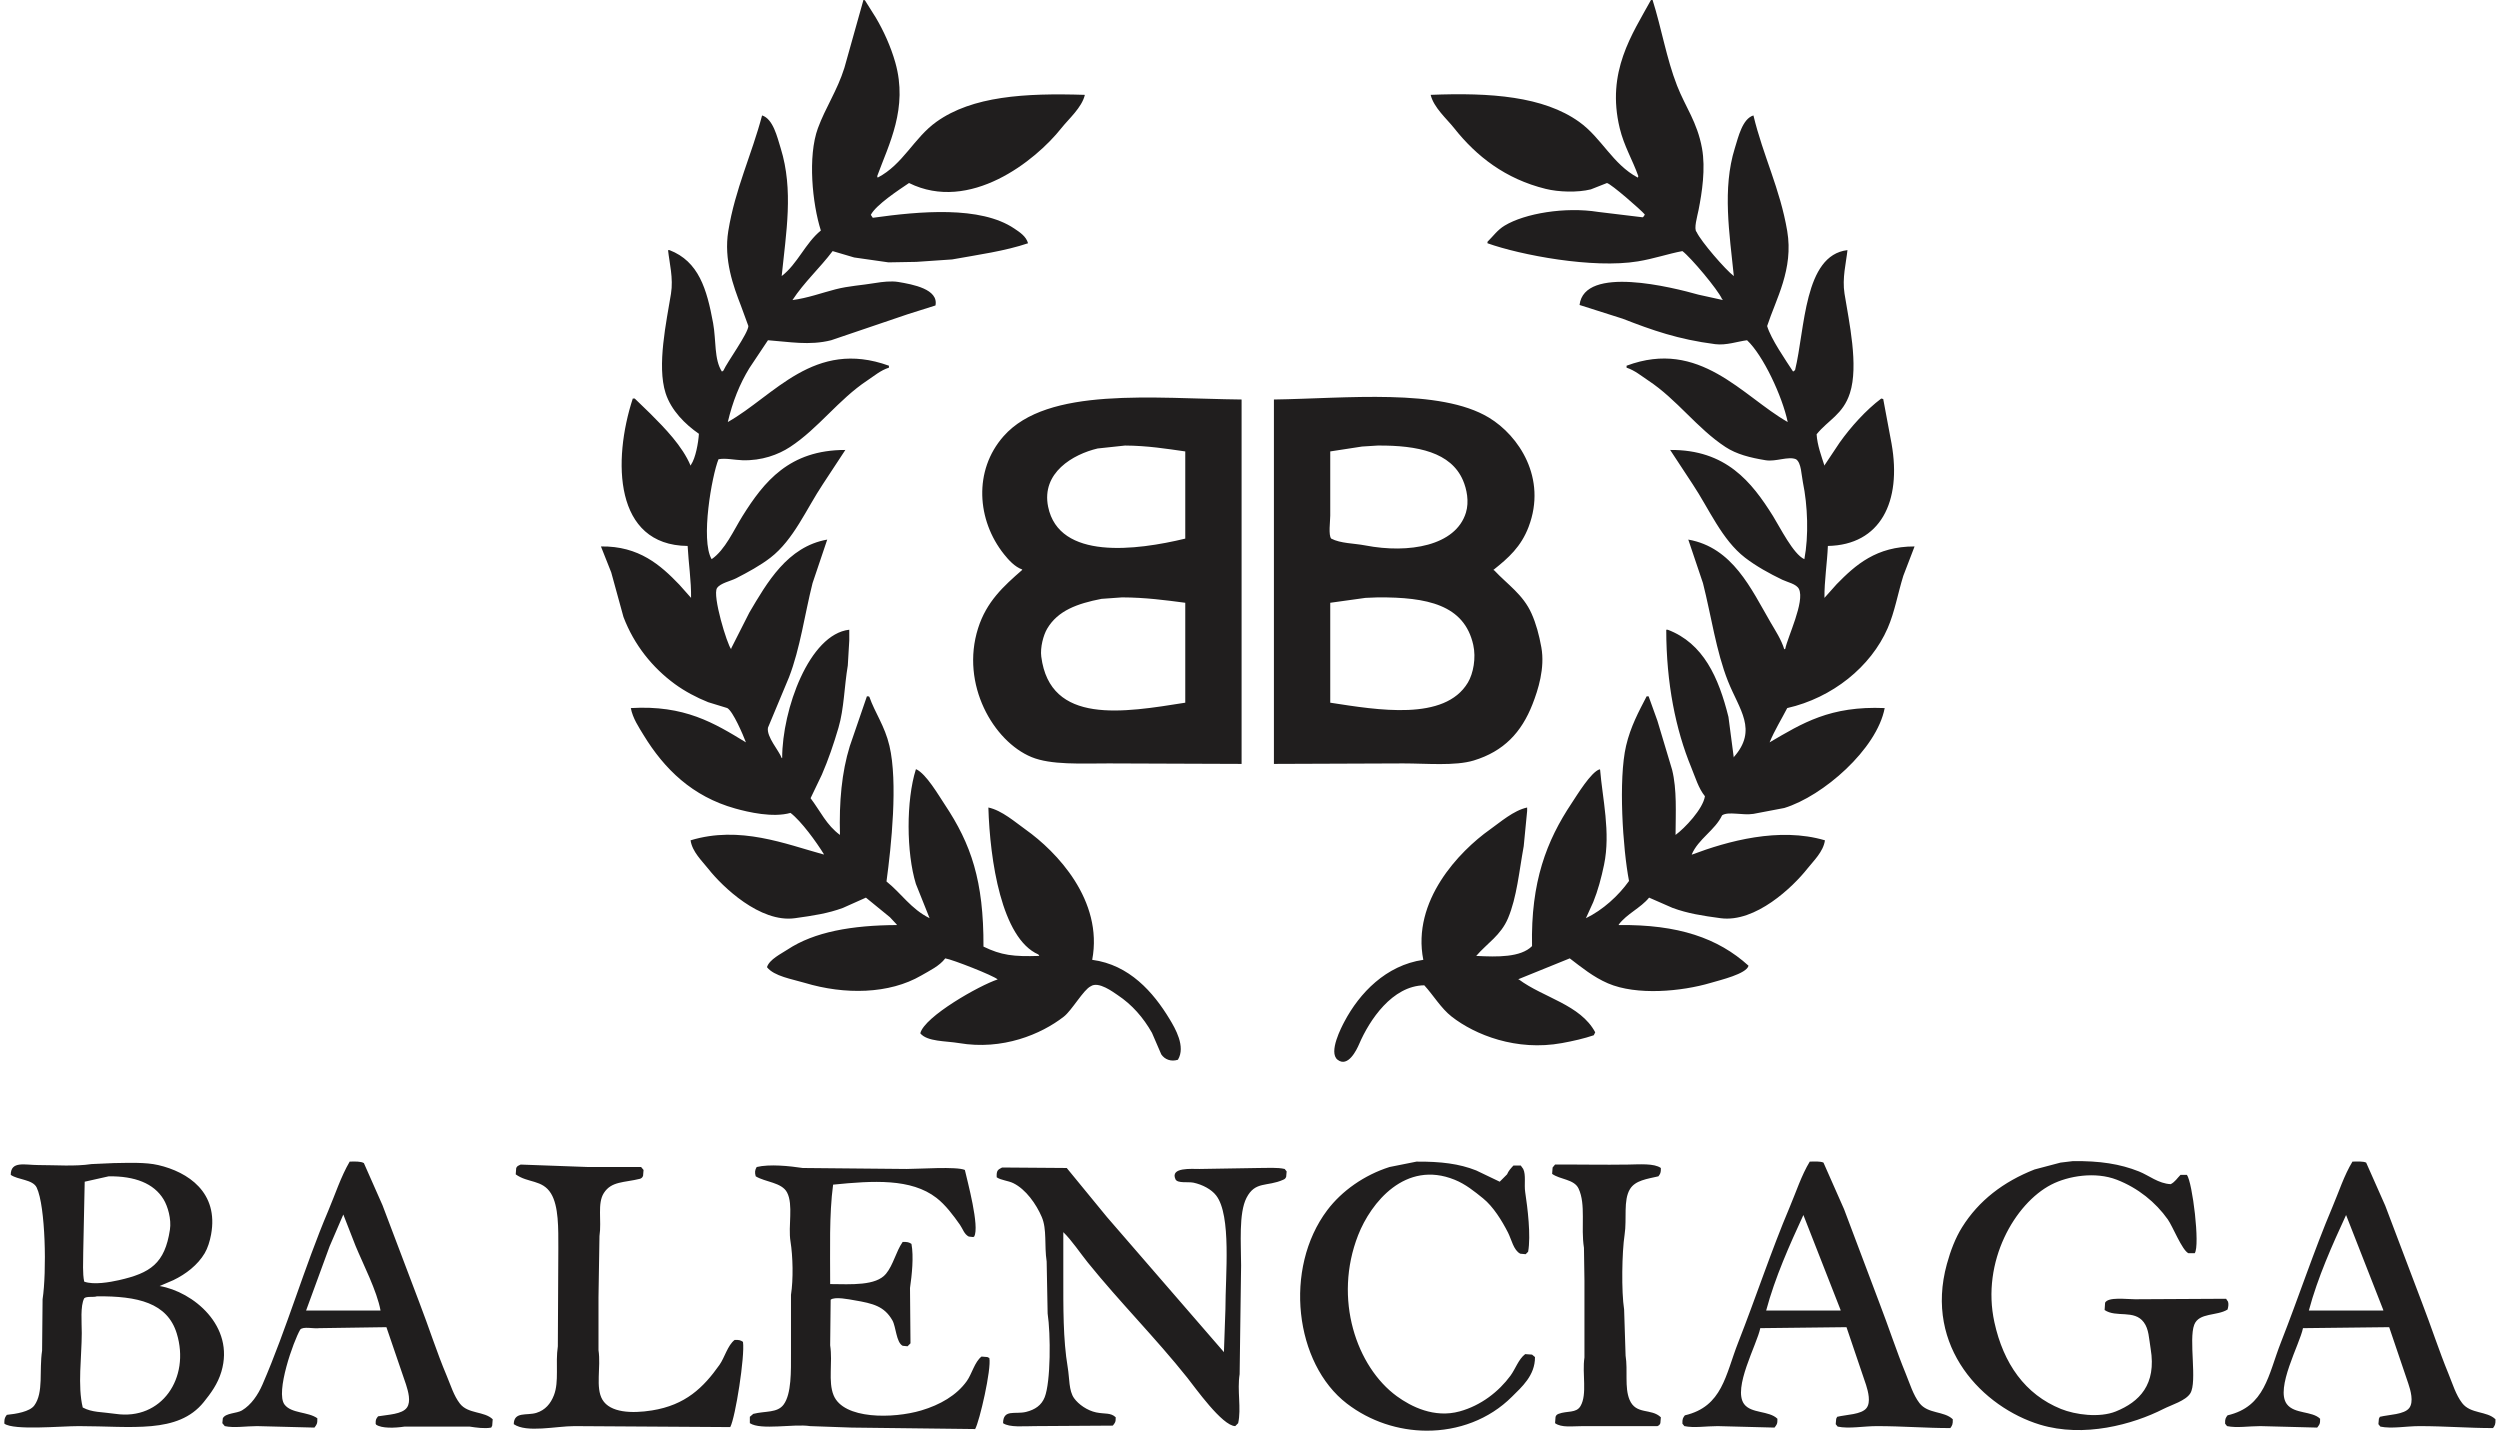
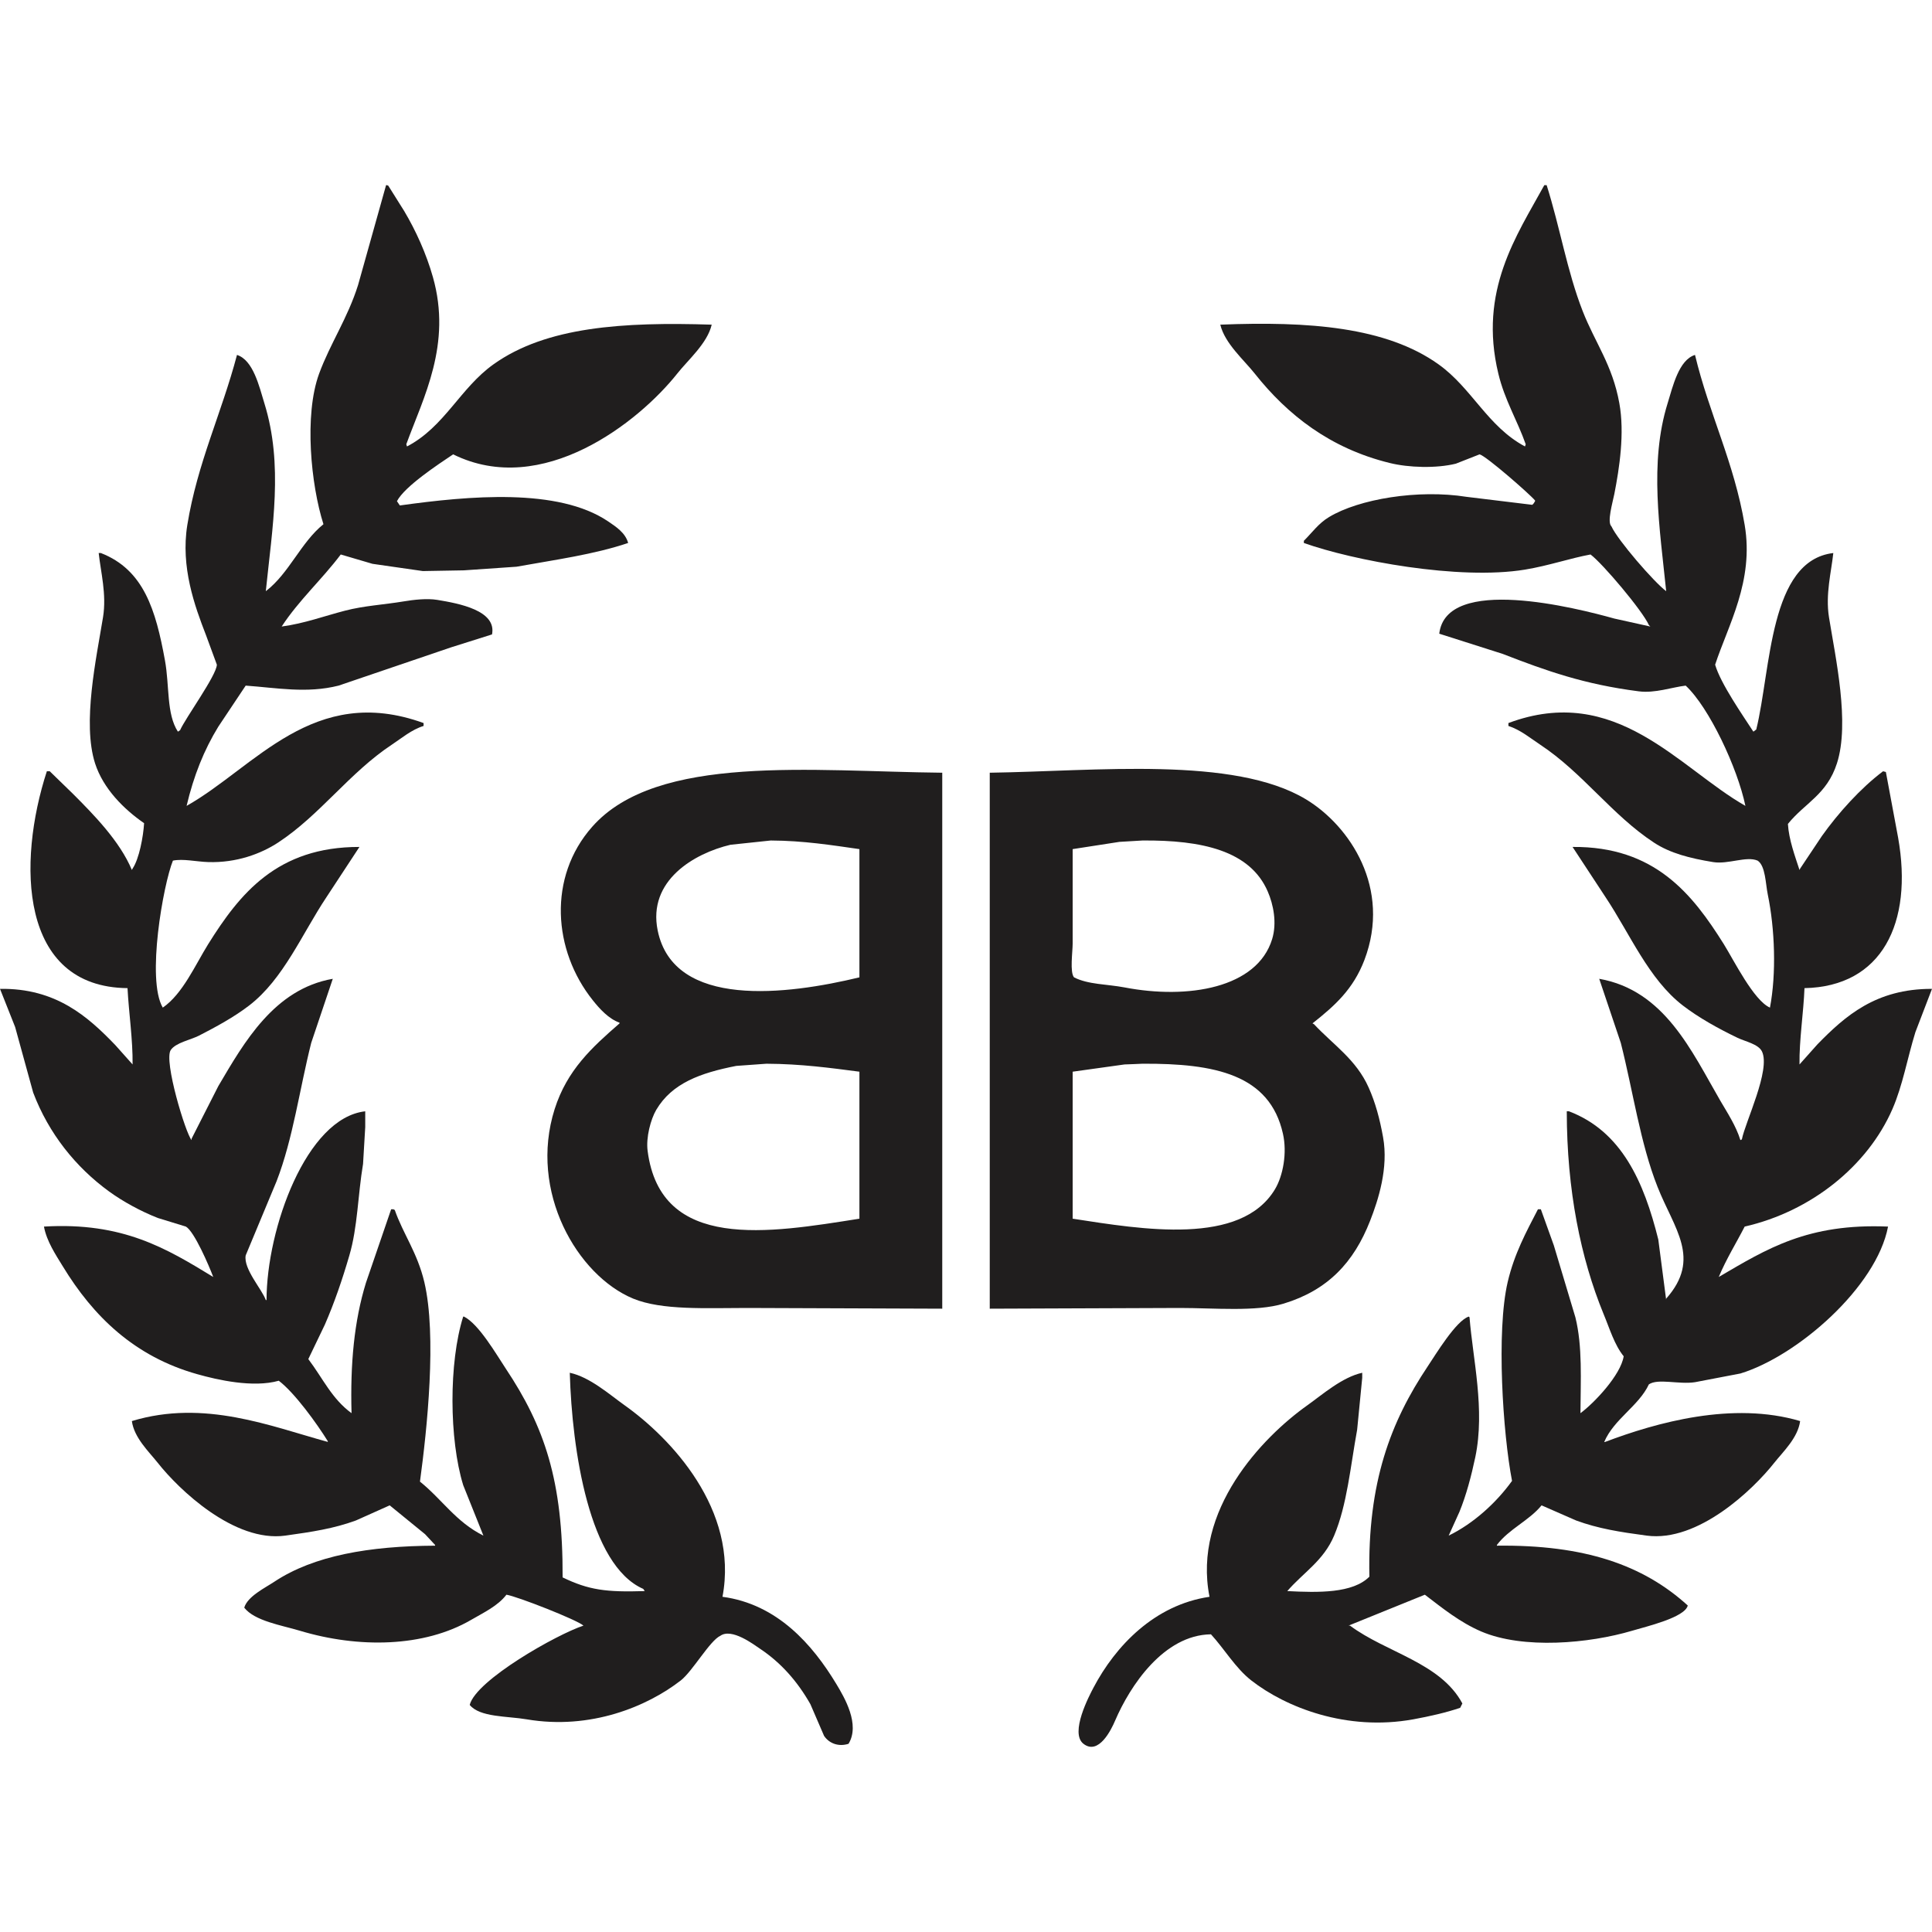
- <svg xmlns="http://www.w3.org/2000/svg" clip-rule="evenodd" fill-rule="evenodd" height="1438" image-rendering="optimizeQuality" shape-rendering="geometricPrecision" text-rendering="geometricPrecision" viewBox="-321.61 -38.33 25432.24 14679.65" width="2500">
-   <path d="m6653.69 5534.99c-752.72-7.4-766.27-872.17-560-1504.98h20c53.34 51.65 106.68 103.33 160.02 155.01 145.31 145.31 326.67 330.2 410 529.98 1.66-3.35 3.28-6.67 4.97-9.99 45.94-67.09 74.3-221.29 80.01-315.03-139.77-96.45-283.24-238.44-340-414.97-90.35-281.13 8.92-731.03 55-1015.01 25.82-159.1-16.2-313.55-29.99-445h14.99c297.78 115.61 380.83 394.97 445 745 32.2 175.58 9.03 371.79 89.99 494.98 5.01-3.31 10.02-6.63 15.03-9.98 37.89-86.08 253.15-380.58 254.99-455.01-25.02-68.34-50.03-136.7-75.01-205-78.42-201.54-177.55-472.65-129.99-765 70.02-430.5 237.63-774.17 344.98-1180.01 112.6 35.77 153.99 218.76 190 335 132.68 428.31 55.07 860.18 10.02 1305 162.03-123.97 242.71-338.74 399.98-464.96-87.1-273.34-135.46-757.6-29.98-1045 77.22-210.51 197.73-384.32 270.01-615.04l194.51-693.31h5.46l10.01 3.35c36.68 58.32 73.34 116.63 109.99 174.98 80.79 136.07 154.17 297.78 200.03 460.02 132.08 467.26-66.15 834.43-185 1160.01 1.66 4.97 3.28 9.98 4.97 14.95 260.18-135.53 368.83-404.92 600.01-569.98 366.22-261.48 899.55-294.68 1515-274.99-30.27 129.79-164.92 245.14-239.99 340.01-265.64 335.42-935.99 866.28-1555.01 560-101.11 68.33-336.3 221.65-390 325.01 6.67 9.98 13.34 19.97 20.01 29.95 482-67.17 1098.3-123.72 1444.97 110 54.58 36.79 121.08 79.16 140.02 150-236.89 79.97-504.72 116.52-775.02 165.03-121.63 8.32-243.31 16.65-364.98 24.97-95 1.7-190.01 3.36-285.01 5.01-116.63-16.65-233.36-33.3-349.99-49.98-73.34-21.7-146.69-43.36-219.99-65.02-128.1 170.67-291.64 318.38-410 500.03 158.04-21.14 296.54-73.06 439.98-110 135.86-35 261.62-40.25 410-65.02 66.11-11.04 159.49-21.76 230.01-9.98 149.3 24.98 413.32 73.38 380.02 239.96-95.01 30.02-190.05 60.04-285.01 90.03-259.97 88.3-520.03 176.67-780.03 265-221.55 56.2-430.43 15.39-644.98 0-63.33 94.97-126.69 190.01-190.01 284.98-98.5 161.11-170.75 340.82-219.99 550.01 475.15-267.58 880.04-851.85 1645-574.99v19.97c-83.78 26.03-152.75 85.51-219.99 130.03-295.52 195.58-498.79 489.41-790.01 679.98-119.49 78.21-288.82 141.08-485 135.04-83.12-2.61-174.13-24.44-245.01-10.05-67.06 165.88-185.06 826.07-69.99 1020.02 137.8-94.19 225.46-296.75 315-439.98 219-350.35 478.47-675.96 1050.01-675.01-76.66 116.67-153.36 233.33-230.02 349.99-168.27 252.17-297.21 566.88-534.98 750.01-104.43 80.4-229.27 148.1-350.03 210.01-56.48 28.96-161.01 48.89-194.98 99.98-49.6 74.64 103.26 578.34 144.99 625.01v-10.02c61.67-121.64 123.33-243.34 185-364.98 179.21-303.25 388.37-673.63 795.02-745.03-49.99 148.38-100.01 296.72-150 445.03-80.29 318.91-126.01 665.37-240 960.01-71.65 171.63-143.37 343.32-215.01 514.99-16.69 94.12 113.77 235.09 140.01 309.98h5.01c.28-496 276.51-1264 684.99-1309.97v110c-5.01 84.98-10.02 170-14.99 254.99-36.69 217.31-37.61 439.35-95.04 635-49.5 168.66-103.54 326.88-169.97 479.95-38.35 80.01-76.69 160.02-115 240.03 102.09 135.61 163.01 275.17 300 375-9.28-340.85 18.13-638.98 99.98-904.98 58.34-170 116.69-340.04 175.01-510.01h14.99c3.35 1.66 6.67 3.35 10.02 5.01 57.82 165.1 156.56 294.85 205 499.99 87.84 372.08 18.98 1023.3-30.02 1385.01 154.34 123.93 248.74 279.79 440.02 375-46.67-116.7-93.35-233.4-140.02-350.03-97.61-317.85-100.47-850.97 0-1169.98h5.01c102.62 50.41 223.98 260.84 289.98 360.01 268.68 403.57 397.72 777.48 395.04 1449.95 182.32 88.44 303.29 103.64 569.99 95.04-3.35-5.01-6.71-10.02-9.99-15-375.32-163.9-494.34-961.6-510.01-1500.04 138.64 29.45 274.99 150.46 379.98 225 317.22 225.35 794.35 723.05 679.98 1330.01 380.4 50.41 624.91 331.96 790.04 605.01 56.94 94.19 166.48 280.42 84.99 415.01-69.68 22.15-134.3-1.98-170.01-55-31.67-73.34-63.32-146.68-95-219.99-88.93-156.6-202.32-286.67-349.95-384.99-44.03-29.31-195.9-145.06-275.03-90.03-73.06 33.45-191.95 245.29-274.99 310.02-231.63 180.49-625.83 345.41-1070.01 269.98-133.74-22.68-324.77-13.51-395.04-100.01 43.14-172.08 605.47-489.79 790.05-550.01-44.03-39.94-460.38-203.06-535.03-214.95-59.55 78.42-157.2 123.86-244.97 174.98-326.81 190.21-779.71 198.47-1190.02 75-126.33-38.03-312.39-66.92-384.99-160.02 23.71-79.06 145.56-137.34 209.98-179.99 273.64-181.08 658.07-247.93 1115.02-250.01v-5.01c-23.35-24.98-46.71-49.99-70.03-75a830183.71 830183.71 0 0 1 -244.97-199.99c-78.35 35.03-156.66 70.02-235.02 105.02-153.74 56.65-301.8 78.81-490 105.02-354.76 49.28-740.87-321.84-884.98-505.04-61.7-78.42-163.8-173.17-179.99-290.01 504.33-152.97 967.67 37.74 1359.96 145.02v-5.01c-75.28-121.99-229.48-335.81-339.97-419.98-179.14 50.98-428.49-6.74-565.01-44.98-436.78-122.45-722.95-402.13-935-750-47.91-78.67-111.06-172.09-130-275.03 549.02-32.31 850.54 152.05 1174.99 350.03-29.14-77.37-131.02-316.09-189.97-350.03-65.01-19.97-130.03-39.97-195.01-59.97-118.61-46.85-241.37-112.93-340.01-185-228.28-166.83-416.28-399.06-525-685.02-41.67-151.66-83.37-303.36-124.99-454.98-35-88.34-70.03-176.67-105.02-265.01 388.9-6.24 610.97 193.26 800.02 390.03 40.01 44.98 79.98 89.96 119.98 134.98 2.69-170.75-26.17-359.2-34.99-530.02zm9850.53-5573.32h-16.46c-191.73 349.33-458.11 731.87-319.09 1308.35 44.41 184.08 131.13 323.81 190.01 490.01-1.7 4.97-3.36 9.98-4.98 14.95-259.29-138.04-368.47-404.6-600-569.98-363.33-259.47-901.7-299.79-1515.04-274.99 31.61 130.32 164.39 244.4 240.03 340.01 226.98 286.84 522.96 518.58 935 619.97 132.04 32.52 324.17 38.52 459.99 5.01 55-21.66 109.99-43.32 164.99-64.98 45.02 10.83 345.26 273.01 385.02 319.97v5.04c-8.15 11.04-8.39 16.65-20 24.98-151.66-18.35-303.35-36.66-455.01-55-336.59-53.91-748.17 14.78-955.01 139.98-73.62 44.59-116.17 106.96-174.97 165.03v14.96c340.43 121.21 1075.12 260.45 1535 185 165.38-27.13 309.85-77.97 454.98-104.99 85.16 63.6 362.2 392.82 404.99 490.04 3.35 3.28 6.67 6.63 10.02 9.99-83.36-18.35-166.69-36.69-250.02-55.04-263.8-74.15-1166.95-303.85-1215 105.02 146.69 46.68 293.37 93.31 440.02 140.02 302.26 117.62 565.29 211.21 944.99 260 112.32 14.43 230.5-28.36 325.01-40.01 162.63 151.13 359.8 571.15 415.01 834.99-463.45-264.19-898-854.46-1645-574.99v19.97c83.92 27.44 152.11 85.23 219.99 130.03 295.87 195.23 498.76 489.31 790.01 679.98 112.57 73.73 249.48 108.73 410 135.04 105.09 17.19 231.28-43.7 309.98-10.05 54.54 36.34 54.33 159.56 69.99 235.02 49.32 237.53 60.26 548.36 15 785-112.43-49.25-250.47-328.89-319.97-439.98-217.67-347.88-479.5-679.8-1050.01-675.01 76.66 116.67 153.35 233.33 230.01 349.99 167.85 252.24 297.32 567.02 534.99 750.01 111.83 86.11 248.46 161.85 379.98 225 53.05 25.44 145.06 42.93 170 95 61.24 127.74-116.03 489.02-139.98 609.99-3.35 1.7-6.67 3.35-10.02 5.01-30.41-99.38-90.84-190.43-139.98-274.99-198.51-341.63-386.05-764.93-840-845.04 49.99 148.38 99.97 296.72 150 445.03 84.56 333.69 134.41 695.67 254.99 999.98 115 290.27 306.7 496.75 60 775.02v9.98c-18.34-140.02-36.65-280.03-54.99-419.98-100.02-402.17-255.31-751.7-620.01-889.99h-14.99c.49 548.92 96.55 1019.78 254.98 1404.94 41.35 100.47 74.93 216.18 140.02 295.03-20.6 131.44-206.23 326.21-300 395 1.2-229.3 15.06-462.49-35.03-665.02-49.99-166.62-99.98-333.34-150-499.99-29.99-83.29-59.98-166.65-89.96-249.98h-20.04c-80.86 156.11-164.08 308.79-209.97 505-80.01 342.02-33.45 1051.35 29.98 1379.96-107.59 150.71-266.59 296.02-439.98 380.05 24.98-55.03 49.99-110.07 75-165.03 47.41-116.77 82.55-248.14 110-380.01 68.96-331.29-16.9-680.05-40.01-970-1.66-1.66-3.32-3.31-5.01-4.97-88.58 27.83-230.5 263.31-284.97 344.98-257 385.23-418.64 803.34-405.03 1460-115.88 116.24-354.33 111.13-569.98 100.02 112.92-130.21 251.35-209.98 324.98-384.99 89.92-213.78 113.06-477.87 160.02-735.01 11.64-120.02 23.32-240.03 34.99-360.01v-35.03c-139.06 30.27-274.46 150.21-380.01 225-312.74 221.68-798.83 728.2-680.01 1330.01-381.57 55.45-651.65 340.29-804.97 630.02-29.25 55.25-166.51 314.72-69.99 390 105.76 82.48 194.1-99.59 219.99-160.02 103.93-242.75 337.15-595.53 664.99-599.97 93.34 101.92 170.71 234.74 280 320 238.61 186.13 660.5 354.76 1125 269.98 115.43-21.06 228.43-46.99 325.02-79.97 4.97-10.05 9.98-20.04 14.96-30.02-151.73-283.67-528.61-352.53-780-540.03h-9.98c176.67-71.65 353.38-143.3 529.98-214.95 120.12 91.76 241.26 190.96 390.03 254.99 293.02 126.04 750.99 83.89 1050.01-5.01 94.93-28.22 365.79-91.76 384.98-174.98-311.18-282.08-718.15-422.2-1324.99-415.04v-5.01c83.36-110.56 223.55-168.88 309.98-274.99 80.01 35.03 159.99 70.02 240 105.02 153.56 56.44 301.8 79.83 490.01 105.02 357.04 47.7 739.24-320.25 885.01-505.04 61.63-78.14 164.08-173.39 179.99-290.01-467.93-138.54-996.64 9.77-1354.99 145.02h-5.01c66.61-158.32 239.33-249.31 309.99-400.01 63.43-42.97 207.96 2.57 320-15 104.99-19.96 210.01-40 315-59.97 395.67-121 945.37-600.28 1024.99-1020.02-557.42-23.64-839.57 153.92-1174.96 350.03 53.48-127.96 119.84-233.08 179.99-350.03 460.97-104.99 853.16-420.9 1025-814.99 72.21-165.56 103.5-352.53 159.98-534.98 38.35-99.98 76.69-199.99 115.01-300.01-389.68-.91-602.2 188.03-794.99 384.99-41.66 46.67-83.36 93.35-124.99 140.02-1.8-170.82 28.01-359.06 35-530.02 536.25-10.47 755.29-450.35 649.99-1044.99-28.33-151.66-56.69-303.32-85.02-454.98-6.67-1.69-13.33-3.35-20-5.01-155.89 117.19-311.75 290.34-424.99 450-49.99 74.97-100.02 150-150 225-1.7 3.32-3.36 6.64-4.98 9.99-30.41-95.15-73.45-209.31-80.01-320.01 118.99-146.72 269.7-202.32 340.01-419.98 90.8-281.27-9.46-730.78-55.03-1015.01-25.51-159.21 16.22-313.48 30.02-445-445.63 51.79-432.01 806.42-534.99 1224.99-6.7 5.01-13.34 10.02-20.04 14.99-73.76-113.56-227.58-334.92-264.97-464.99 89.61-274.64 270.93-579.9 205-970-73.1-432.22-246.94-769.76-345.02-1180.01-112.6 34.72-153.98 219.57-190 335-128.77 413.39-54.15 872-9.99 1305-84.7-63.26-336.3-354.16-380.01-449.97-31.71-29.46 7.48-161.54 20-225 35-177.42 72.78-421.61 35-630.03-48.4-266.98-169.58-420.83-254.99-639.97-107.75-276.45-157.04-580.2-249.46-873.34zm-4195.54 4078.32v3720.01c-451.63-1.69-903.36-3.39-1354.98-5.05-284.02.04-590.59 17.54-790.01-64.94-387.35-160.27-726.83-741.68-545.01-1315.02 86.32-272.16 259.15-428.52 450-594.96v-5.04c-75.7-26.81-138.5-96.8-184.99-155.01-277.53-347.31-313.48-855.28-5.01-1204.98 449.72-509.8 1528.23-384.32 2430-375.01zm329.99 3720.01v-3720.01c738.33-10.76 1694.99-116.98 2195.02 185 304.8 184.11 594.32 617.85 404.99 1115.02-77.23 202.82-204.37 316.52-360.01 440.02 3.35 1.63 6.66 3.28 10.02 4.98 134.65 143.83 293.23 245.14 380.01 439.98 46.07 103.54 76.97 216.89 99.98 345.02 38.17 212.62-33.27 434.8-90 580-112.78 288.61-293.51 481.47-600 574.99-189.87 57.86-483.98 29.99-719.99 29.95-439.98 1.66-880.04 3.36-1320.02 5.05zm-1519.98-3249.97c-93.31 9.99-186.69 19.97-280 29.95-250.19 58.99-576.12 247.13-505 595 111.83 547.19 900.5 445.7 1400 325.01v-889.98c-192.23-27.34-386.33-58.85-615-59.98zm2580.01 0c-53.34 3.28-106.72 6.64-160.02 9.99-108.34 16.61-216.68 33.3-324.98 49.99v655c0 57.22-20.25 200.38 9.98 234.98 97.3 50.42 229.31 46.85 349.99 70.03 441.5 84.6 920.68 4.16 1025.03-335 34.75-113.03 8.12-241.37-30.02-330.02-122.73-285.33-459.91-357.93-869.98-354.97zm-2609.99 1549.97c-70 5.01-140.02 9.98-210.01 14.99-248.04 48.44-445.81 119.56-555.03 305.01-38.84 65.97-72.07 191.35-59.97 285.01 90.35 700.2 841.69 569.7 1469.99 470.01v-1019.99c-201.75-26.49-405.41-53.97-644.98-55.03zm2609.99 0c-41.7 1.69-83.37 3.35-125.03 5.01-120.01 16.65-239.99 33.34-359.97 50.02v1019.99c485.35 74.86 1168.36 190.99 1404.97-205.04 55.84-93.41 84.74-251.74 55-384.98-91.62-410.71-472.05-488.04-974.97-485zm7094.99 5754.96c276.76-3.8 482.74 28.65 675.01 105.04 102.16 40.57 199.74 124.49 324.98 129.99 43.81-22.4 66.95-62.15 100.01-95.03h64.98c56.97 76.26 135.61 721.99 80.01 800.02h-65.02c-65.44-32.82-159.49-273.75-209.97-344.98-124.74-176.12-304.02-321.03-519.99-405.02-219.64-85.41-496.57-39.77-670 49.98-369.96 191.42-715.79 783.84-580.04 1405.01 92.18 421.68 313.09 736.78 680.02 884.97 146.75 59.31 393.42 92.58 560 25.02 238.02-96.52 416.56-271.88 355-639.98-18.1-108.19-17.61-199.46-69.99-270.01-98.18-132.25-281.63-44.45-400.02-125.02 1.69-24.98 3.35-49.99 5.01-75 32.24-60.93 215.27-34.99 305.01-34.99 309.95-1.67 620.01-3.33 930-4.98 6.66 10.02 13.33 20 20 29.99 8.18 27.54 1.69 55.95-5.01 80.01-107.7 67.52-291.57 29.35-340.01 154.97-58.49 151.79 32.46 582.65-39.97 700.02-47.13 76.34-192.54 118.07-275.02 159.97-310.73 158.09-812.24 296.38-1259.99 160.04-576.22-175.44-1185.05-786.13-950.03-1640.01 37.75-137.15 87-266.16 155.01-375 170.18-272.37 422.03-465.11 739.99-589.98 88.34-23.36 176.71-46.68 265.01-70.04 41.7-4.97 83.32-9.97 125.02-14.99zm-17589.99 5.02c52.46-1.77 114.05-3.67 144.99 15.03 63.32 143.26 126.65 286.66 190.01 429.96 124.99 329.99 250.01 660.02 375 990 97.86 253.16 178.08 508.86 280 750.01 42.12 99.69 72.88 205 135.01 285.01 83.71 107.77 249.23 76.09 334.99 159.99-1.69 21.65-3.35 43.31-5.01 65.01-3.31 6.63-6.66 13.3-10.01 20-69.11 12.8-153.99 0-220-10.02h-664.98c-99.24 14.86-233.89 19.76-290.02-19.99-1.66-3.33-3.32-6.67-4.98-10.02-1.05-45.45 7.55-51.83 24.98-74.97 100.08-17.25 247.05-19.97 294.99-90.04 42.44-61.94 12.18-164.14-9.98-234.98-66.67-194.98-133.31-390-199.99-585.01-228.32 3.35-456.72 6.67-685.02 9.98-55.46 8.41-166.46-21.02-194.99 15.03-68.21 115.81-254.8 639.98-159.99 764.99 70.1 92.47 240.08 71.87 335 140.03 2.07 56.3-8.24 66.89-30.01 95-194.99-5.04-390.01-10.02-585.01-15.02-113.52 0-235.09 21.19-330.01 0-8.3-9.99-16.63-19.97-24.97-29.99 1.66-16.66 3.31-33.35 4.99-49.99 28.29-54.75 143.01-48.9 194.99-80.01 95.13-56.9 164.26-159.53 210.02-265.01 248.22-572.28 428.67-1201.56 670-1770.02 72.48-170.78 129.26-349.68 220-504.97zm10889.97 0c248.35-1.81 436.88 21.27 610.02 90.03 79.97 38.3 159.98 76.65 239.99 114.97 25.02-24.98 49.99-49.98 75-75 15.21-37.11 40.19-62.9 65.02-90h75c8.33 11.68 16.65 23.32 25.01 35.01 29.6 60.76 8.29 157.93 19.97 234.98 24.48 161.67 59.73 445.34 30.02 609.98-8.36 8.33-16.68 16.69-25.01 25.02-18.34-1.67-36.69-3.35-55-5.02-68.4-34.04-90.38-146.97-125.02-214.97-62.62-122.99-151.41-266.43-254.99-350-87.74-70.8-177.59-144.46-289.98-190-503.66-204.05-855.24 234.1-985.03 565.01-255.41 651.29-16.51 1345.06 395.01 1644.99 145.66 106.12 381.77 225.53 640.01 154.98 219.32-59.89 401.1-203.06 519.99-364.98 51.12-69.64 81.49-167.75 150-219.99 23.32 1.66 46.67 3.31 69.99 5 9.99 8.3 20.01 16.62 30.02 24.99 2.01 188.83-138.28 308.28-235.02 404.98-233.18 233.16-550.7 348.38-873.35 346.71-284.69-1.47-573.38-93.94-811.65-276.68-532.28-408.3-649.01-1379.11-199.99-1975.03 147.35-195.55 376.62-357.92 635-439.94 91.65-18.36 183.33-36.7 274.99-55.04zm4015.03 0c46.29-1.38 109.19-4.59 139.98 9.97 69.99 158.3 140.02 316.71 209.98 475.03 120.01 318.27 240.03 636.69 360.04 954.97 94.44 244.61 173.89 490.74 269.98 725.02 42.51 103.73 75.74 216.65 140.02 300 86.57 112.37 250.79 78.89 339.97 165.01 1.98 50.9-5.85 64.38-25.01 90.02-239.89.6-488.81-20.03-749.97-20.03-136.24 0-284.3 29.34-400.02 5-6.66-8.32-13.3-16.69-20-24.97 1.66-18.36 3.35-36.7 5.01-55.04 3.35-6.63 6.67-13.34 9.99-19.97 94.72-23.28 248.53-22.18 300-90.02 44.69-58.89 16.15-167.44-5.01-234.99-66.64-196.64-133.32-393.39-199.99-590.02-293.3 3.35-586.67 6.67-880.01 9.98-32.28 163.97-284.79 613.45-164.99 775.02 72.92 98.28 254.88 65.76 340.01 150 1.83 54.37-8.89 62.8-29.99 90.03-193.32-5.04-386.68-10.02-580-15.02-117.48 0-240.98 20.92-340.01 0-6.67-8.34-13.33-16.69-20-25.01-1.76-49.19 6.42-60.2 25.01-84.99 384.42-89.79 413.95-411.63 544.97-745.01 179.5-456.66 337.61-937.64 525.01-1379.99 66.64-157.24 119.62-323.95 205.03-464.99zm5539.99 0c46.28-1.38 109.18-4.59 139.98 9.97 64.98 146.66 130 293.37 195.02 440.03 124.98 329.95 250.01 660.01 375 989.97 94.54 244.65 173.81 490.88 269.98 725.02 42.83 104.21 75.53 216.3 140.02 300 86.6 112.37 250.82 78.89 339.97 165.01 1.97 50.9-5.82 64.38-24.98 90.02-240.2.6-488.63-20.03-750-20.03-136.25 0-284.31 29.34-399.98 5-6.71-8.32-13.34-16.69-20.04-24.97 1.69-18.36 3.35-36.7 5.01-55.04 3.35-6.63 6.67-13.34 10.02-19.97 94.44-23.24 248.64-22.32 300-90.02 47.41-62.48 13.3-181.01-10.02-249.98-64.98-191.67-130-383.37-194.98-575.03-293.3 3.35-586.7 6.67-880 9.98-32.25 163.77-285.26 613.34-165.03 775.02 76.69 103.12 258.05 68.9 340 150 1.84 54.37-8.89 62.8-29.98 90.03-193.32-5.04-386.68-10.02-580-15.02-117.44 0-240.99 20.92-340.01 0-6.67-8.34-13.3-16.69-20-25.01-1.77-49.19 6.42-60.2 25.01-84.99 384.31-89.86 413.98-411.66 545-745.01 179.5-456.69 337.65-937.85 525.01-1379.99 66.67-157.33 119.63-323.99 205-464.99zm-22855 15.03c155.95-2.16 325.15-10.17 454.99 19.96 305.83 71.05 619.61 279.68 540.02 710-12.44 67.14-34.17 137.88-65.01 190.01-70.93 119.87-191.41 213.15-320.01 274.98-46.65 20.01-93.33 40.01-139.98 60.02 339.93 57.64 770.02 406.71 630.01 875-37.41 125.12-107.49 219.88-180.01 310.01-263.37 327.1-737.28 244.98-1274.99 244.98-186.22 0-662.84 45.43-760.03-25.01a379.9 379.9 0 0 1 -.29-13.36v-2.06c.18-38.56 8.25-51.74 25.3-74.58 95.33-9.57 233.85-32.46 279.99-95 97.87-132.68 48.67-356.42 80.02-559.97 1.66-175.01 3.31-350.02 5.01-525.03 42.23-275 30.79-949.54-60.02-1139.97-40.17-84.28-192.55-78.08-264.99-130.03-.11-145.57 147.2-99.99 279.97-99.99 180.84.04 372.76 15.78 545.01-9.98 75.01-3.35 150.01-6.67 225.01-9.98zm4154.99 15c230.01 8.32 460.02 16.64 690.03 25.01h539.96c8.36 9.97 16.69 19.97 25.02 29.98-1.7 20-3.32 39.97-4.98 59.98-8.29 18.27-11.96 21.55-30.02 30.01-165.42 40.86-291.82 23.74-369.99 144.95-69.29 107.49-21.35 280.32-45.02 440.03-3.31 208.32-6.67 416.66-9.98 625.02v539.95c26.6 174.49-32.92 382.02 40 505.04 79.2 133.67 300.08 142.56 504.97 110 344.38-54.72 526.59-234.07 690.03-465.03 52.81-74.65 82.84-199.39 155.01-254.96 44.84-1.83 61.92 3.81 84.99 19.97 20.85 144.68-77.23 771.77-130 869.99-529.94-3.28-1060.06-6.63-1590.01-9.98-188.17.03-488.84 71.15-620-19.97 2.18-131.7 132.89-85.27 230.01-115.01 91.3-27.97 146.75-94.26 179.99-180.03 54.54-140.79 13.61-322.22 40-499.99 1.66-333.29 3.32-666.71 5.01-999.98 0-204.76 4.37-430.7-75-560-88.05-143.47-235.69-104.66-360.01-195.01 1.66-21.66 3.35-43.33 5.01-64.99 11.75-24.06 22.47-22.5 44.98-34.98zm10559.98 0c256.33-1.74 493.85 4.12 745.03 0 118.36-1.99 267.37-13.98 335 34.98 1.73 49.19-6.42 60.18-25.01 84.99-117.3 27.16-235.48 41.2-289.99 130-70.34 114.59-30.37 303.98-55.03 464.99-27.41 179.24-33.94 581.56-4.98 765.01 4.98 156.63 9.99 313.36 15 470.01 24.34 154.16-11.96 324.51 40 449.99 65.55 158.22 221.55 84.56 320.01 179.99-1.66 20.01-3.35 40-5.01 60.01-8.22 18.27-11.96 21.55-30.02 29.99h-759.96c-109.04.03-218.65 18.16-285.04-29.99 1.69-21.66 3.35-43.36 5.01-64.99 8.25-18.31 11.96-21.59 30.02-30.02 88.83-33.9 180.94-4.3 225-79.97 70.52-121.15 14.85-330.05 39.97-495.02v-785.04c-1.66-111.65-3.28-223.34-4.97-334.99-33.48-213.68 21.62-440.69-55-604.99-45.02-96.47-188.67-90.7-270.02-149.99 1.7-21.63 3.35-43.36 4.98-64.98 8.36-9.99 16.68-20.01 25.01-29.98zm-7399.97 1219.96c215.51 1.8 467.5 19.44 569.98-104.98 75.21-91.34 100.72-225.42 170.04-325.01 46.14-1.94 66.21 3.38 89.99 20 23.95 130.84 4.38 316.05-14.99 449.96 1.66 188.31 3.31 376.71 4.97 565.01-9.98 10.02-20 20-29.98 30.02-16.69-1.65-33.38-3.35-49.99-5-66.43-34.69-67.7-195.34-105.02-260-82.31-142.66-193.79-171.98-390-204.99-47.06-7.91-199.85-40.12-240-4.98-1.65 154.94-3.35 309.98-5 464.95 26.77 177.88-22.58 369.08 34.99 510.01 101.28 247.8 607.48 240.25 895.03 155.02 191.63-56.8 361.57-154.52 464.96-300 52.07-73.2 79.41-195.02 150.01-250.02 20.03 1.66 40 3.35 60 5.02 6.71 3.3 13.34 6.66 20.01 10.02 22.64 112.32-100.3 647.44-145 724.98-419.98-5-840.03-9.98-1259.98-14.99-141.67-5.04-283.38-10.02-425.02-15.02-168.21-25.76-501.72 44.51-615-29.99v-10.03-54.96c11.64-10.01 23.32-20.03 34.99-30.02 125.24-31.46 245.33-7.45 309.99-95.01 80.89-109.56 75.04-342.19 75-524.99v-594.99c24.59-158.61 19.72-391.77-4.97-544.98-25.51-158.18 30.58-374.54-35-500.03-54.22-103.71-221.76-104.95-320-164.99-11.15-39.19-8.75-64.5 9.98-94.96 130.77-31.75 335.74-10.24 470.01 9.97 353.3 3.32 706.72 6.63 1060.02 10 125.24 0 511.71-27.43 595 10.01 25.61 113.62 152.86 580.35 94.97 679.98-3.32 1.65-6.64 3.31-9.99 4.98-14.99-1.67-30.02-3.33-44.98-4.98-46.99-23.42-60.92-78.53-90.03-120.03-67.48-96.16-147.49-203.5-239.99-274.98-258.83-199.96-644.31-176.03-1054.98-135.01-41.42 308.54-29.57 669.19-30.02 1015.01zm1754.99-1189.98c220 1.66 440.02 3.31 660.02 5 136.63 166.62 273.33 333.35 409.99 500 398.29 459.94 796.68 920.04 1194.97 1379.99v-9.97c5.01-143.35 10.02-286.72 14.99-430.05 0-347.91 62.97-956.62-94.97-1160-48.68-62.65-139.63-110.31-230.01-129.97-54.47-11.88-164.57 9.64-184.99-34.99-57.4-125.59 168.69-104.31 245-105.01 201.65-3.37 403.33-6.68 604.98-10 86.75 0 194.24-7.4 265.01 10 6.7 8.32 13.33 16.67 20 25.01-1.66 18.3-3.32 36.64-4.98 55-8.25 18.23-11.96 21.55-30.02 29.98-166.01 74.43-285.47 10.54-375 184.99-80.4 156.78-55.03 468.06-55 690-4.97 369.96-10.02 740.01-14.99 1110.02-26.74 166.01 18.66 349.46-14.99 499.99-9.99 10.02-20.04 20-30.03 29.99-132.99-2.48-410.1-394.73-489.97-494.99-320.74-402.55-692.11-774.74-1015.01-1175-75.81-94.01-164.54-227.72-249.98-310.02v440.02c0 323.99-3.35 653.91 44.98 939.98 19.05 112.71 10.3 238.41 65.02 315.03 45.75 64.06 135.53 126.3 225 144.96 89.6 18.76 148.31-.05 199.99 50.02 1.48 52.21-9.56 58.7-29.99 85.02-264.97 1.66-530.05 3.31-795.02 4.98-110.81 0-258.87 15.69-325.01-29.99 1.51-146.83 123.01-87.35 235.02-115.01 91.37-22.57 157.73-68.02 190-150 61.81-157.16 61.81-643.05 29.99-854.99-3.32-176.64-6.67-353.34-9.98-530.02-25.19-167.66 4.37-328.22-49.99-454.97-56.69-132.18-162.42-282.16-290.02-345.02-52.71-25.96-125.38-29.42-170-60-3.18-71.37 11.32-76.84 54.99-99.98zm-9119.98 89.99c-81.68 18.31-163.37 36.65-245.02 55-4.99 239.95-9.99 480.02-14.98 720.02 0 98.1-8.2 217.91 9.99 300 94.63 35.39 261.83 6.1 355.01-15.04 319.82-72.56 467.68-169.36 519.98-514.97 16.4-108.16-21.77-238.91-64.98-310.03-99.05-162.98-293.01-238.4-560-234.98zm2395 389.99c-46.69 108.31-93.34 216.67-140.01 325.02-79.99 218.29-159.99 436.67-239.99 655h759.99c-36.33-200.26-177.97-473.32-255.02-660.01-41.63-106.68-83.33-213.36-124.97-320.01zm14904.98 5.01c-139.56 303.15-289.56 636.24-380.01 975.01h759.99v-5.04c-126.65-323.29-253.33-646.68-379.98-969.97zm5539.99 0c-139.63 303.32-289.42 635.67-380.01 975.01h760.02v-5.04c-126.64-323.29-253.33-646.68-380.01-969.97zm-22959.96 830.02c-35.62 12.55-104.59-3.31-130.02 19.97-41.06 79.8-24.87 244.5-25.01 354.99-.25 241.02-43.86 540.85 10.02 759.99 96.39 51.94 192.3 44.1 335 65.02 472.23 69.12 763.02-367.91 624.98-819.99-95.84-313.86-398.57-383.54-814.97-379.98z" fill="#201e1e" />
+ <svg xmlns="http://www.w3.org/2000/svg" stroke-miterlimit="10" style="fill-rule:nonzero;clip-rule:evenodd;stroke-linecap:round;stroke-linejoin:round;" version="1.1" viewBox="0 0 24 24" xml:space="preserve">
+   <defs />
+   <g id="Untitled">
+     <g opacity="1">
+       <path d="M1.584 12.275C0.237 12.262 0.213 10.714 0.582 9.581L0.618 9.581C0.713 9.674 0.809 9.766 0.904 9.859C1.164 10.119 1.489 10.45 1.638 10.807C1.641 10.801 1.644 10.796 1.647 10.79C1.729 10.669 1.78 10.393 1.79 10.226C1.54 10.053 1.283 9.799 1.181 9.483C1.02 8.98 1.197 8.175 1.28 7.666C1.326 7.382 1.251 7.105 1.226 6.87L1.253 6.87C1.786 7.077 1.935 7.577 2.049 8.203C2.107 8.518 2.066 8.869 2.21 9.089C2.219 9.083 2.228 9.077 2.237 9.071C2.305 8.917 2.69 8.39 2.694 8.257C2.649 8.135 2.604 8.012 2.559 7.89C2.419 7.529 2.242 7.044 2.327 6.521C2.452 5.751 2.752 5.136 2.944 4.409C3.146 4.473 3.22 4.801 3.284 5.009C3.522 5.775 3.383 6.548 3.302 7.344C3.592 7.122 3.737 6.738 4.018 6.512C3.862 6.023 3.776 5.156 3.964 4.642C4.103 4.265 4.318 3.954 4.448 3.541L4.796 2.3L4.805 2.3L4.823 2.306C4.889 2.411 4.955 2.515 5.02 2.62C5.165 2.863 5.296 3.152 5.378 3.443C5.615 4.279 5.26 4.936 5.047 5.519C5.05 5.528 5.053 5.537 5.056 5.546C5.522 5.303 5.716 4.821 6.13 4.526C6.785 4.058 7.74 3.998 8.841 4.033C8.787 4.266 8.546 4.472 8.412 4.642C7.936 5.242 6.737 6.192 5.629 5.644C5.448 5.766 5.027 6.041 4.931 6.226C4.943 6.244 4.955 6.262 4.967 6.279C5.829 6.159 6.932 6.058 7.553 6.476C7.65 6.542 7.769 6.618 7.803 6.745C7.379 6.888 6.9 6.953 6.416 7.04C6.198 7.055 5.981 7.07 5.763 7.085C5.593 7.088 5.423 7.091 5.253 7.094C5.044 7.064 4.835 7.034 4.627 7.004C4.495 6.965 4.364 6.927 4.233 6.888C4.004 7.193 3.711 7.458 3.499 7.783C3.782 7.745 4.03 7.652 4.286 7.586C4.53 7.523 4.755 7.514 5.02 7.47C5.139 7.45 5.306 7.431 5.432 7.452C5.699 7.496 6.172 7.583 6.112 7.881C5.942 7.935 5.772 7.989 5.602 8.042C5.137 8.2 4.671 8.359 4.206 8.517C3.809 8.617 3.436 8.544 3.052 8.517C2.938 8.687 2.825 8.857 2.712 9.027C2.535 9.315 2.406 9.637 2.318 10.011C3.168 9.532 3.893 8.486 5.262 8.982L5.262 9.018C5.112 9.064 4.988 9.171 4.868 9.25C4.339 9.6 3.975 10.126 3.454 10.467C3.24 10.607 2.937 10.72 2.586 10.709C2.437 10.704 2.275 10.665 2.148 10.691C2.028 10.988 1.817 12.169 2.022 12.517C2.269 12.348 2.426 11.986 2.586 11.729C2.978 11.102 3.443 10.519 4.465 10.521C4.328 10.73 4.191 10.939 4.054 11.147C3.753 11.599 3.522 12.162 3.096 12.49C2.909 12.634 2.686 12.755 2.47 12.866C2.369 12.917 2.182 12.953 2.121 13.044C2.032 13.178 2.306 14.08 2.38 14.163L2.38 14.145C2.491 13.928 2.601 13.71 2.712 13.492C3.032 12.949 3.407 12.286 4.134 12.159C4.045 12.424 3.955 12.69 3.866 12.955C3.722 13.526 3.64 14.146 3.436 14.673C3.308 14.98 3.18 15.288 3.052 15.595C3.022 15.763 3.255 16.016 3.302 16.15L3.311 16.15C3.312 15.262 3.806 13.887 4.537 13.805L4.537 14.002C4.528 14.154 4.519 14.306 4.51 14.458C4.445 14.847 4.443 15.245 4.34 15.595C4.252 15.897 4.155 16.18 4.036 16.454C3.967 16.597 3.899 16.74 3.83 16.883C4.013 17.126 4.122 17.376 4.367 17.555C4.35 16.945 4.399 16.411 4.546 15.935C4.65 15.631 4.755 15.326 4.859 15.022L4.886 15.022C4.892 15.025 4.898 15.028 4.904 15.031C5.007 15.327 5.184 15.559 5.271 15.926C5.428 16.592 5.305 17.757 5.217 18.405C5.493 18.627 5.662 18.905 6.005 19.076C5.921 18.867 5.838 18.658 5.754 18.449C5.579 17.881 5.574 16.926 5.754 16.355L5.763 16.355C5.947 16.446 6.164 16.822 6.282 17C6.763 17.722 6.994 18.391 6.989 19.595C7.315 19.753 7.532 19.78 8.009 19.765C8.003 19.756 7.997 19.747 7.991 19.738C7.319 19.445 7.106 18.017 7.078 17.053C7.327 17.106 7.571 17.323 7.758 17.456C8.326 17.859 9.18 18.75 8.975 19.836C9.656 19.927 10.094 20.43 10.389 20.919C10.491 21.088 10.687 21.421 10.541 21.662C10.417 21.702 10.301 21.658 10.237 21.564C10.181 21.432 10.124 21.301 10.067 21.17C9.908 20.89 9.705 20.657 9.441 20.481C9.362 20.428 9.09 20.221 8.949 20.32C8.818 20.38 8.605 20.759 8.457 20.875C8.042 21.198 7.336 21.493 6.542 21.358C6.302 21.317 5.96 21.334 5.835 21.179C5.912 20.871 6.918 20.302 7.248 20.194C7.17 20.123 6.425 19.831 6.291 19.81C6.184 19.95 6.01 20.031 5.852 20.123C5.268 20.463 4.457 20.478 3.723 20.257C3.497 20.189 3.164 20.137 3.034 19.971C3.076 19.829 3.294 19.725 3.409 19.648C3.899 19.324 4.587 19.205 5.405 19.201L5.405 19.192C5.363 19.147 5.321 19.103 5.28 19.058C5.134 18.939 4.987 18.819 4.841 18.7C4.701 18.763 4.561 18.825 4.421 18.888C4.145 18.989 3.88 19.029 3.544 19.076C2.909 19.164 2.218 18.5 1.96 18.172C1.849 18.032 1.667 17.862 1.638 17.653C2.54 17.379 3.369 17.72 4.072 17.912L4.072 17.903C3.937 17.685 3.661 17.302 3.463 17.152C3.143 17.243 2.696 17.14 2.452 17.071C1.67 16.852 1.158 16.352 0.779 15.729C0.693 15.588 0.58 15.421 0.546 15.237C1.528 15.179 2.068 15.509 2.649 15.863C2.597 15.725 2.414 15.297 2.309 15.237C2.192 15.201 2.076 15.165 1.96 15.13C1.747 15.046 1.528 14.927 1.351 14.798C0.943 14.5 0.606 14.084 0.412 13.572C0.337 13.301 0.262 13.03 0.188 12.758C0.125 12.6 0.063 12.442 9.09495e-13 12.284C0.696 12.273 1.093 12.63 1.432 12.982C1.503 13.062 1.575 13.143 1.647 13.223C1.651 12.918 1.6 12.581 1.584 12.275L1.584 12.275Z" fill="#201e1e" fill-rule="nonzero" opacity="1" stroke="none" />
+       <path d="M19.213 2.3L19.184 2.3C18.841 2.926 18.364 3.61 18.613 4.642C18.692 4.971 18.848 5.221 18.953 5.519C18.95 5.528 18.947 5.537 18.944 5.546C18.48 5.299 18.285 4.822 17.87 4.526C17.22 4.061 16.256 3.989 15.159 4.033C15.215 4.267 15.453 4.471 15.588 4.642C15.995 5.155 16.524 5.57 17.262 5.751C17.498 5.81 17.842 5.82 18.085 5.76C18.183 5.722 18.282 5.683 18.38 5.644C18.461 5.664 18.998 6.133 19.069 6.217L19.069 6.226C19.055 6.246 19.054 6.256 19.034 6.271C18.762 6.238 18.491 6.205 18.219 6.172C17.617 6.076 16.88 6.199 16.51 6.423C16.378 6.502 16.302 6.614 16.197 6.718L16.197 6.745C16.806 6.962 18.121 7.211 18.944 7.076C19.24 7.027 19.499 6.936 19.758 6.888C19.911 7.002 20.407 7.591 20.483 7.765C20.489 7.771 20.495 7.777 20.501 7.783C20.352 7.75 20.203 7.717 20.054 7.684C19.582 7.552 17.965 7.141 17.879 7.872C18.142 7.956 18.404 8.039 18.667 8.123C19.208 8.333 19.678 8.501 20.358 8.588C20.559 8.614 20.77 8.537 20.94 8.517C21.231 8.787 21.584 9.539 21.682 10.011C20.853 9.538 20.075 8.482 18.738 8.982L18.738 9.018C18.889 9.067 19.011 9.17 19.132 9.25C19.662 9.6 20.025 10.126 20.546 10.467C20.747 10.599 20.992 10.662 21.28 10.709C21.468 10.74 21.694 10.631 21.834 10.691C21.932 10.756 21.932 10.977 21.96 11.112C22.048 11.537 22.068 12.093 21.987 12.517C21.785 12.428 21.538 11.928 21.414 11.729C21.024 11.107 20.556 10.512 19.535 10.521C19.672 10.73 19.809 10.939 19.946 11.147C20.247 11.599 20.479 12.162 20.904 12.49C21.104 12.644 21.349 12.779 21.584 12.892C21.679 12.938 21.843 12.969 21.888 13.062C21.998 13.291 21.68 13.938 21.638 14.154C21.632 14.157 21.626 14.16 21.62 14.163C21.565 13.985 21.457 13.822 21.369 13.671C21.014 13.059 20.678 12.302 19.866 12.159C19.955 12.424 20.045 12.69 20.134 12.955C20.286 13.552 20.375 14.2 20.591 14.745C20.796 15.264 21.14 15.634 20.698 16.132L20.698 16.15C20.665 15.899 20.632 15.649 20.6 15.398C20.421 14.678 20.143 14.053 19.49 13.805L19.463 13.805C19.464 14.788 19.636 15.63 19.919 16.32C19.994 16.499 20.054 16.706 20.17 16.848C20.133 17.083 19.801 17.431 19.633 17.555C19.635 17.144 19.66 16.727 19.57 16.364C19.481 16.066 19.392 15.768 19.302 15.47C19.248 15.32 19.195 15.171 19.141 15.022L19.105 15.022C18.96 15.302 18.811 15.575 18.729 15.926C18.586 16.538 18.669 17.808 18.783 18.396C18.59 18.665 18.306 18.925 17.996 19.076C18.04 18.977 18.085 18.879 18.13 18.78C18.215 18.572 18.277 18.336 18.327 18.1C18.45 17.508 18.296 16.883 18.255 16.364C18.252 16.361 18.249 16.358 18.246 16.355C18.088 16.405 17.834 16.827 17.736 16.973C17.276 17.662 16.987 18.411 17.011 19.586C16.804 19.794 16.377 19.785 15.991 19.765C16.193 19.532 16.441 19.389 16.573 19.076C16.734 18.693 16.775 18.221 16.859 17.76C16.88 17.546 16.901 17.331 16.922 17.116L16.922 17.053C16.673 17.108 16.43 17.322 16.242 17.456C15.682 17.853 14.812 18.759 15.025 19.836C14.342 19.936 13.858 20.445 13.584 20.964C13.532 21.063 13.286 21.527 13.459 21.662C13.648 21.809 13.806 21.484 13.852 21.375C14.038 20.941 14.456 20.31 15.043 20.302C15.21 20.484 15.348 20.722 15.544 20.875C15.971 21.208 16.726 21.509 17.557 21.358C17.764 21.32 17.966 21.274 18.139 21.215C18.148 21.197 18.157 21.179 18.166 21.161C17.894 20.653 17.22 20.53 16.77 20.194L16.752 20.194C17.068 20.066 17.384 19.938 17.7 19.81C17.915 19.974 18.132 20.151 18.398 20.266C18.923 20.491 19.742 20.416 20.277 20.257C20.447 20.206 20.932 20.093 20.966 19.944C20.41 19.439 19.681 19.188 18.595 19.201L18.595 19.192C18.744 18.994 18.995 18.89 19.15 18.7C19.293 18.763 19.436 18.825 19.579 18.888C19.854 18.989 20.12 19.031 20.456 19.076C21.095 19.161 21.779 18.503 22.04 18.172C22.151 18.032 22.334 17.862 22.362 17.653C21.525 17.405 20.579 17.67 19.937 17.913L19.928 17.913C20.048 17.629 20.357 17.466 20.483 17.197C20.597 17.12 20.855 17.201 21.056 17.17C21.244 17.134 21.432 17.098 21.62 17.062C22.328 16.846 23.312 15.988 23.454 15.237C22.456 15.195 21.951 15.512 21.351 15.863C21.447 15.634 21.566 15.446 21.673 15.237C22.498 15.049 23.2 14.484 23.508 13.778C23.637 13.482 23.693 13.147 23.794 12.821C23.863 12.642 23.931 12.463 24 12.284C23.303 12.282 22.922 12.62 22.577 12.973C22.503 13.056 22.428 13.14 22.354 13.223C22.35 12.918 22.404 12.581 22.416 12.275C23.376 12.256 23.768 11.469 23.579 10.405C23.529 10.133 23.478 9.862 23.427 9.59C23.415 9.587 23.403 9.584 23.392 9.581C23.113 9.791 22.834 10.101 22.631 10.387C22.541 10.521 22.452 10.655 22.362 10.79C22.359 10.796 22.356 10.801 22.354 10.807C22.299 10.637 22.222 10.433 22.21 10.235C22.423 9.972 22.693 9.873 22.819 9.483C22.981 8.98 22.802 8.175 22.72 7.666C22.675 7.382 22.749 7.105 22.774 6.87C21.977 6.963 22.001 8.313 21.817 9.062C21.805 9.071 21.793 9.08 21.781 9.089C21.649 8.886 21.373 8.49 21.306 8.257C21.467 7.766 21.791 7.219 21.673 6.521C21.543 5.747 21.232 5.143 21.056 4.409C20.854 4.471 20.78 4.802 20.716 5.009C20.485 5.749 20.619 6.569 20.698 7.344C20.546 7.231 20.096 6.71 20.018 6.539C19.961 6.486 20.031 6.25 20.054 6.136C20.116 5.819 20.184 5.382 20.116 5.009C20.03 4.531 19.813 4.256 19.66 3.863C19.467 3.369 19.379 2.825 19.213 2.3L19.213 2.3Z" fill="#201e1e" fill-rule="nonzero" opacity="1" stroke="none" />
+       <path d="M11.705 9.599L11.705 16.257C10.896 16.254 10.088 16.251 9.28 16.248C8.771 16.248 8.223 16.279 7.866 16.132C7.173 15.845 6.565 14.804 6.89 13.778C7.045 13.291 7.354 13.011 7.696 12.713L7.696 12.704C7.56 12.656 7.448 12.531 7.365 12.427C6.868 11.806 6.804 10.896 7.356 10.271C8.161 9.358 10.091 9.583 11.705 9.599ZM12.295 16.257L12.295 9.599C13.617 9.58 15.329 9.39 16.224 9.93C16.769 10.26 17.287 11.036 16.949 11.926C16.81 12.289 16.583 12.492 16.304 12.713C16.31 12.716 16.316 12.719 16.322 12.722C16.563 12.98 16.847 13.161 17.002 13.51C17.085 13.695 17.14 13.898 17.181 14.127C17.25 14.508 17.122 14.905 17.02 15.165C16.818 15.682 16.495 16.027 15.946 16.194C15.607 16.298 15.08 16.248 14.658 16.248C13.87 16.251 13.083 16.254 12.295 16.257ZM9.575 10.441C9.408 10.458 9.241 10.476 9.074 10.494C8.626 10.6 8.043 10.937 8.17 11.559C8.37 12.538 9.782 12.357 10.676 12.141L10.676 10.548C10.332 10.499 9.984 10.443 9.575 10.441ZM14.193 10.441C14.097 10.446 14.002 10.452 13.906 10.458C13.712 10.488 13.518 10.518 13.325 10.548L13.325 11.72C13.325 11.823 13.288 12.079 13.342 12.141C13.517 12.231 13.753 12.225 13.969 12.266C14.759 12.418 15.617 12.274 15.803 11.666C15.865 11.464 15.818 11.235 15.749 11.076C15.53 10.565 14.926 10.435 14.193 10.441ZM9.521 13.214C9.396 13.223 9.271 13.232 9.146 13.241C8.702 13.328 8.348 13.455 8.152 13.787C8.083 13.905 8.023 14.13 8.045 14.297C8.207 15.55 9.551 15.317 10.676 15.139L10.676 13.313C10.315 13.266 9.95 13.216 9.521 13.214ZM14.193 13.214C14.118 13.218 14.043 13.22 13.969 13.223C13.754 13.253 13.539 13.283 13.325 13.313L13.325 15.139C14.193 15.273 15.415 15.48 15.839 14.772C15.939 14.604 15.991 14.321 15.937 14.083C15.773 13.348 15.093 13.209 14.193 13.214Z" fill="#201e1e" fill-rule="nonzero" opacity="1" stroke="none" />
+     </g>
+   </g>
</svg>
